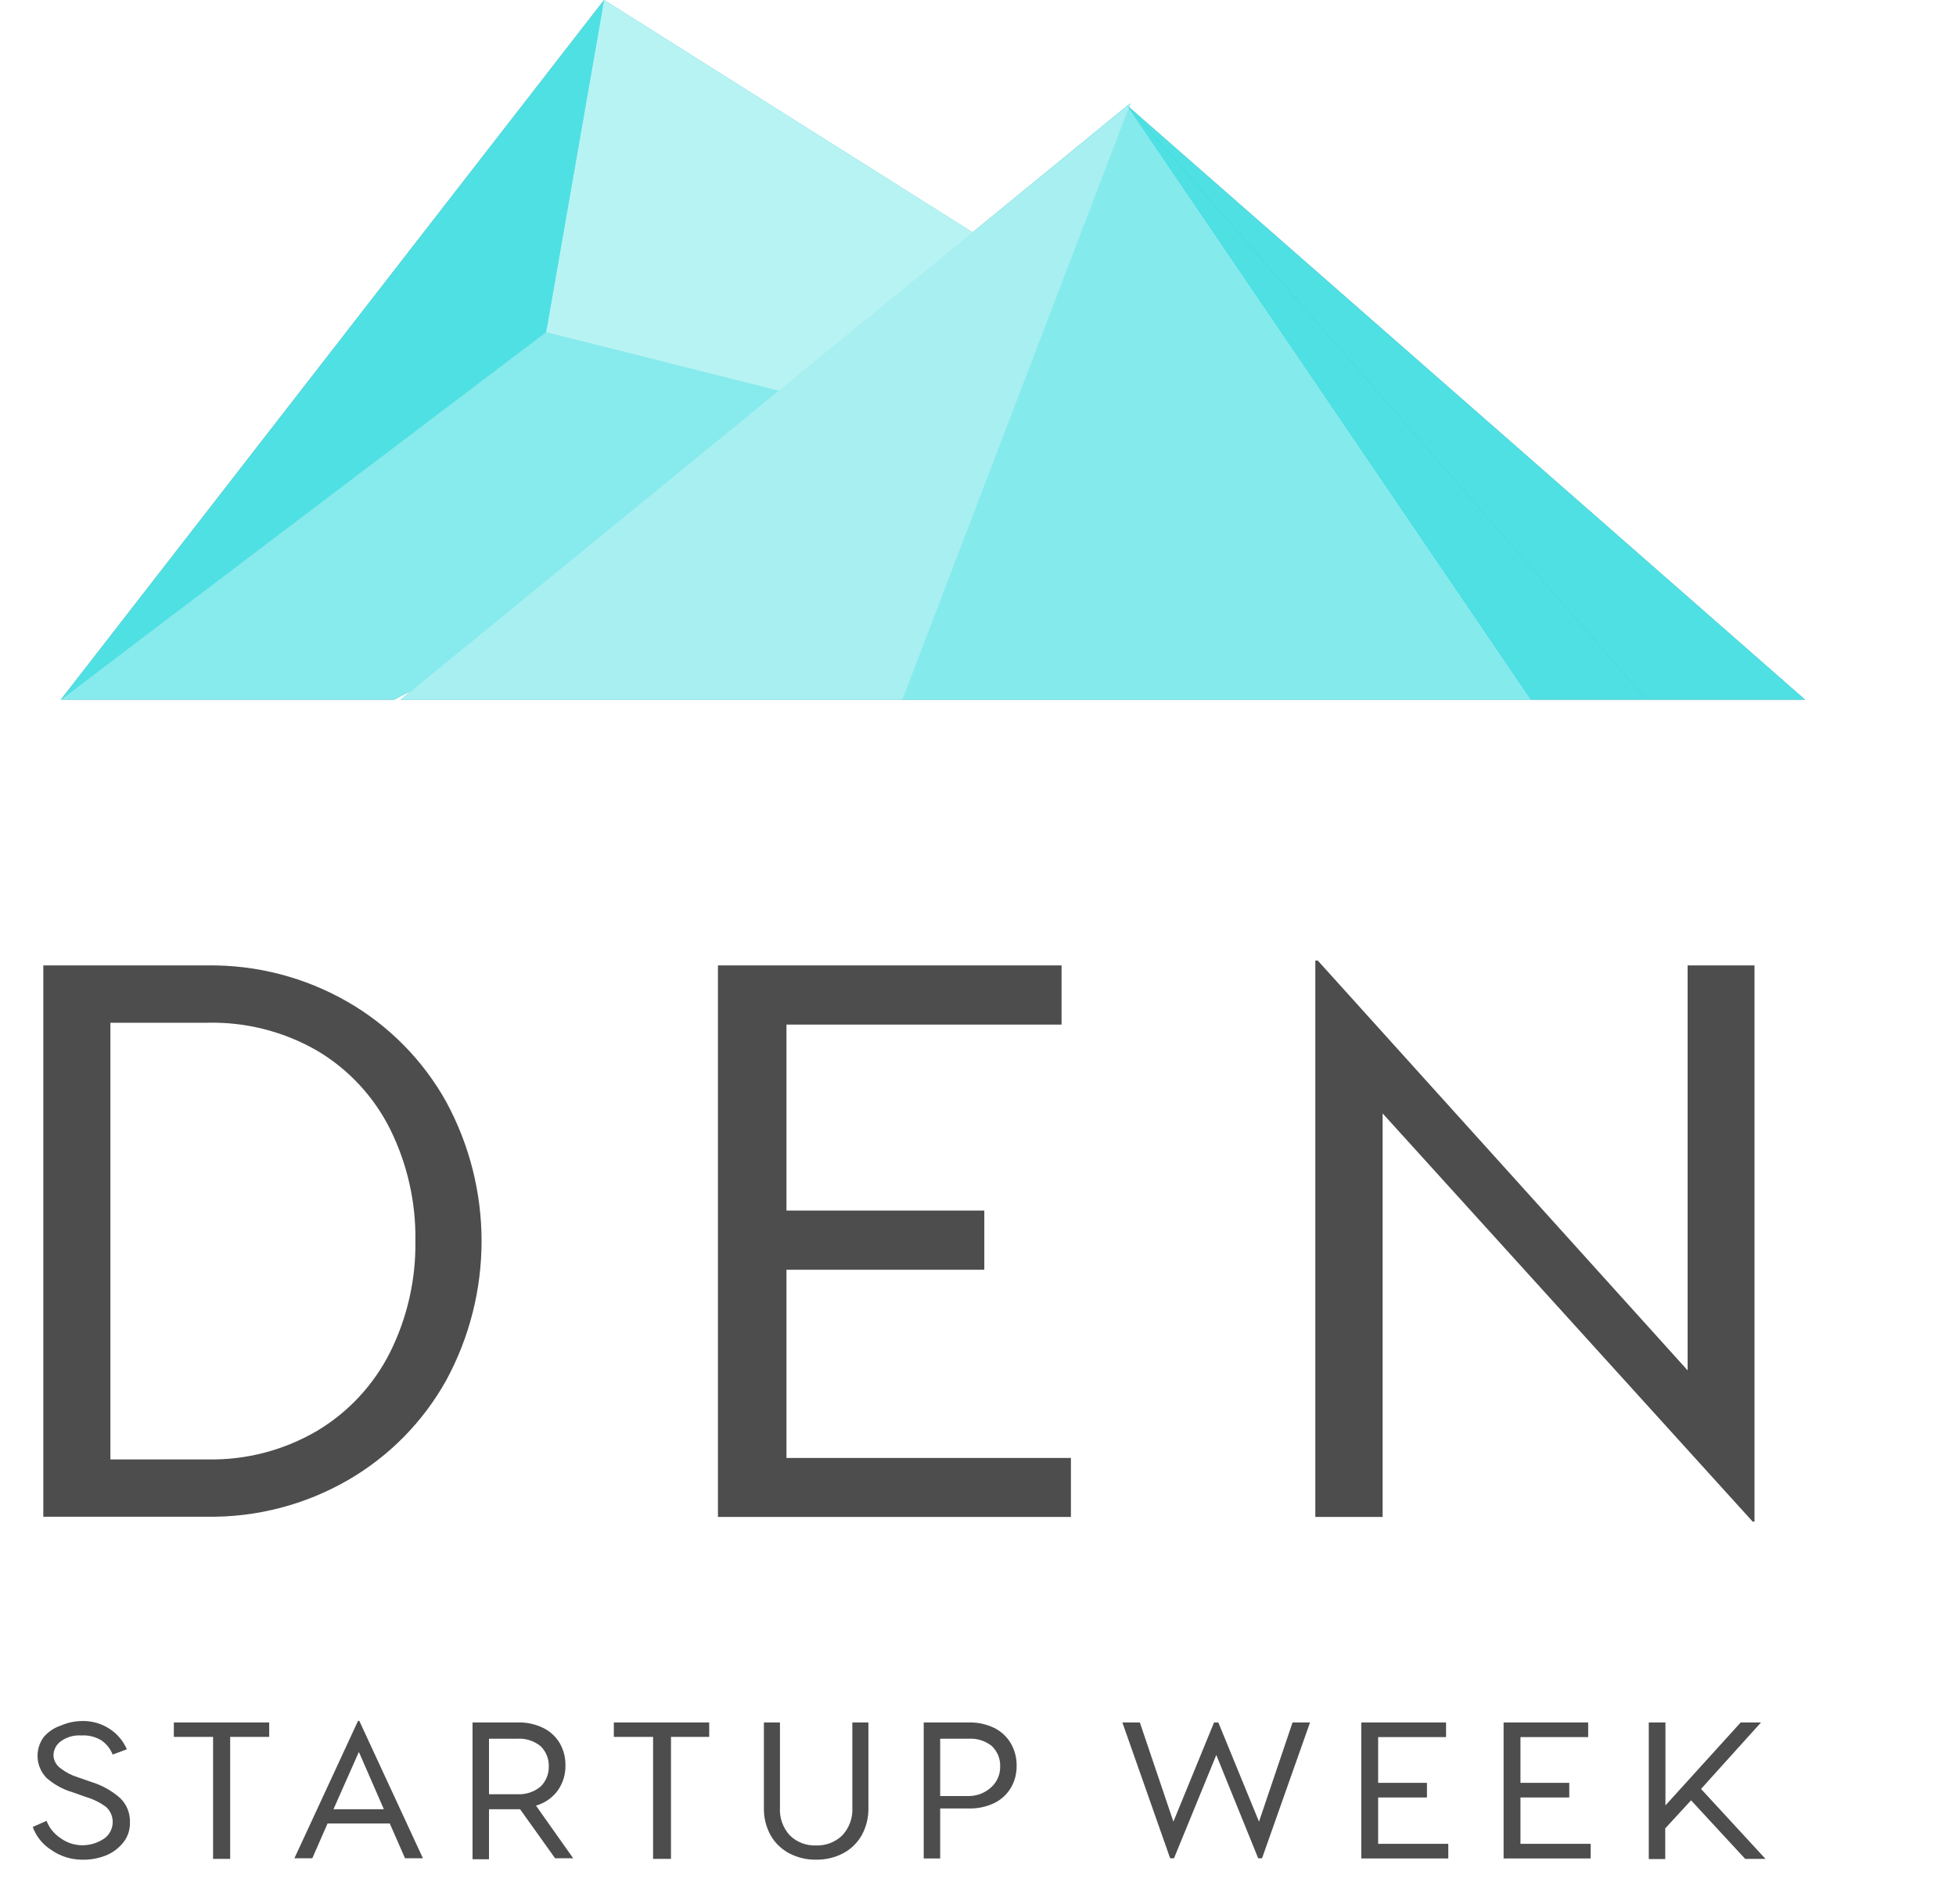
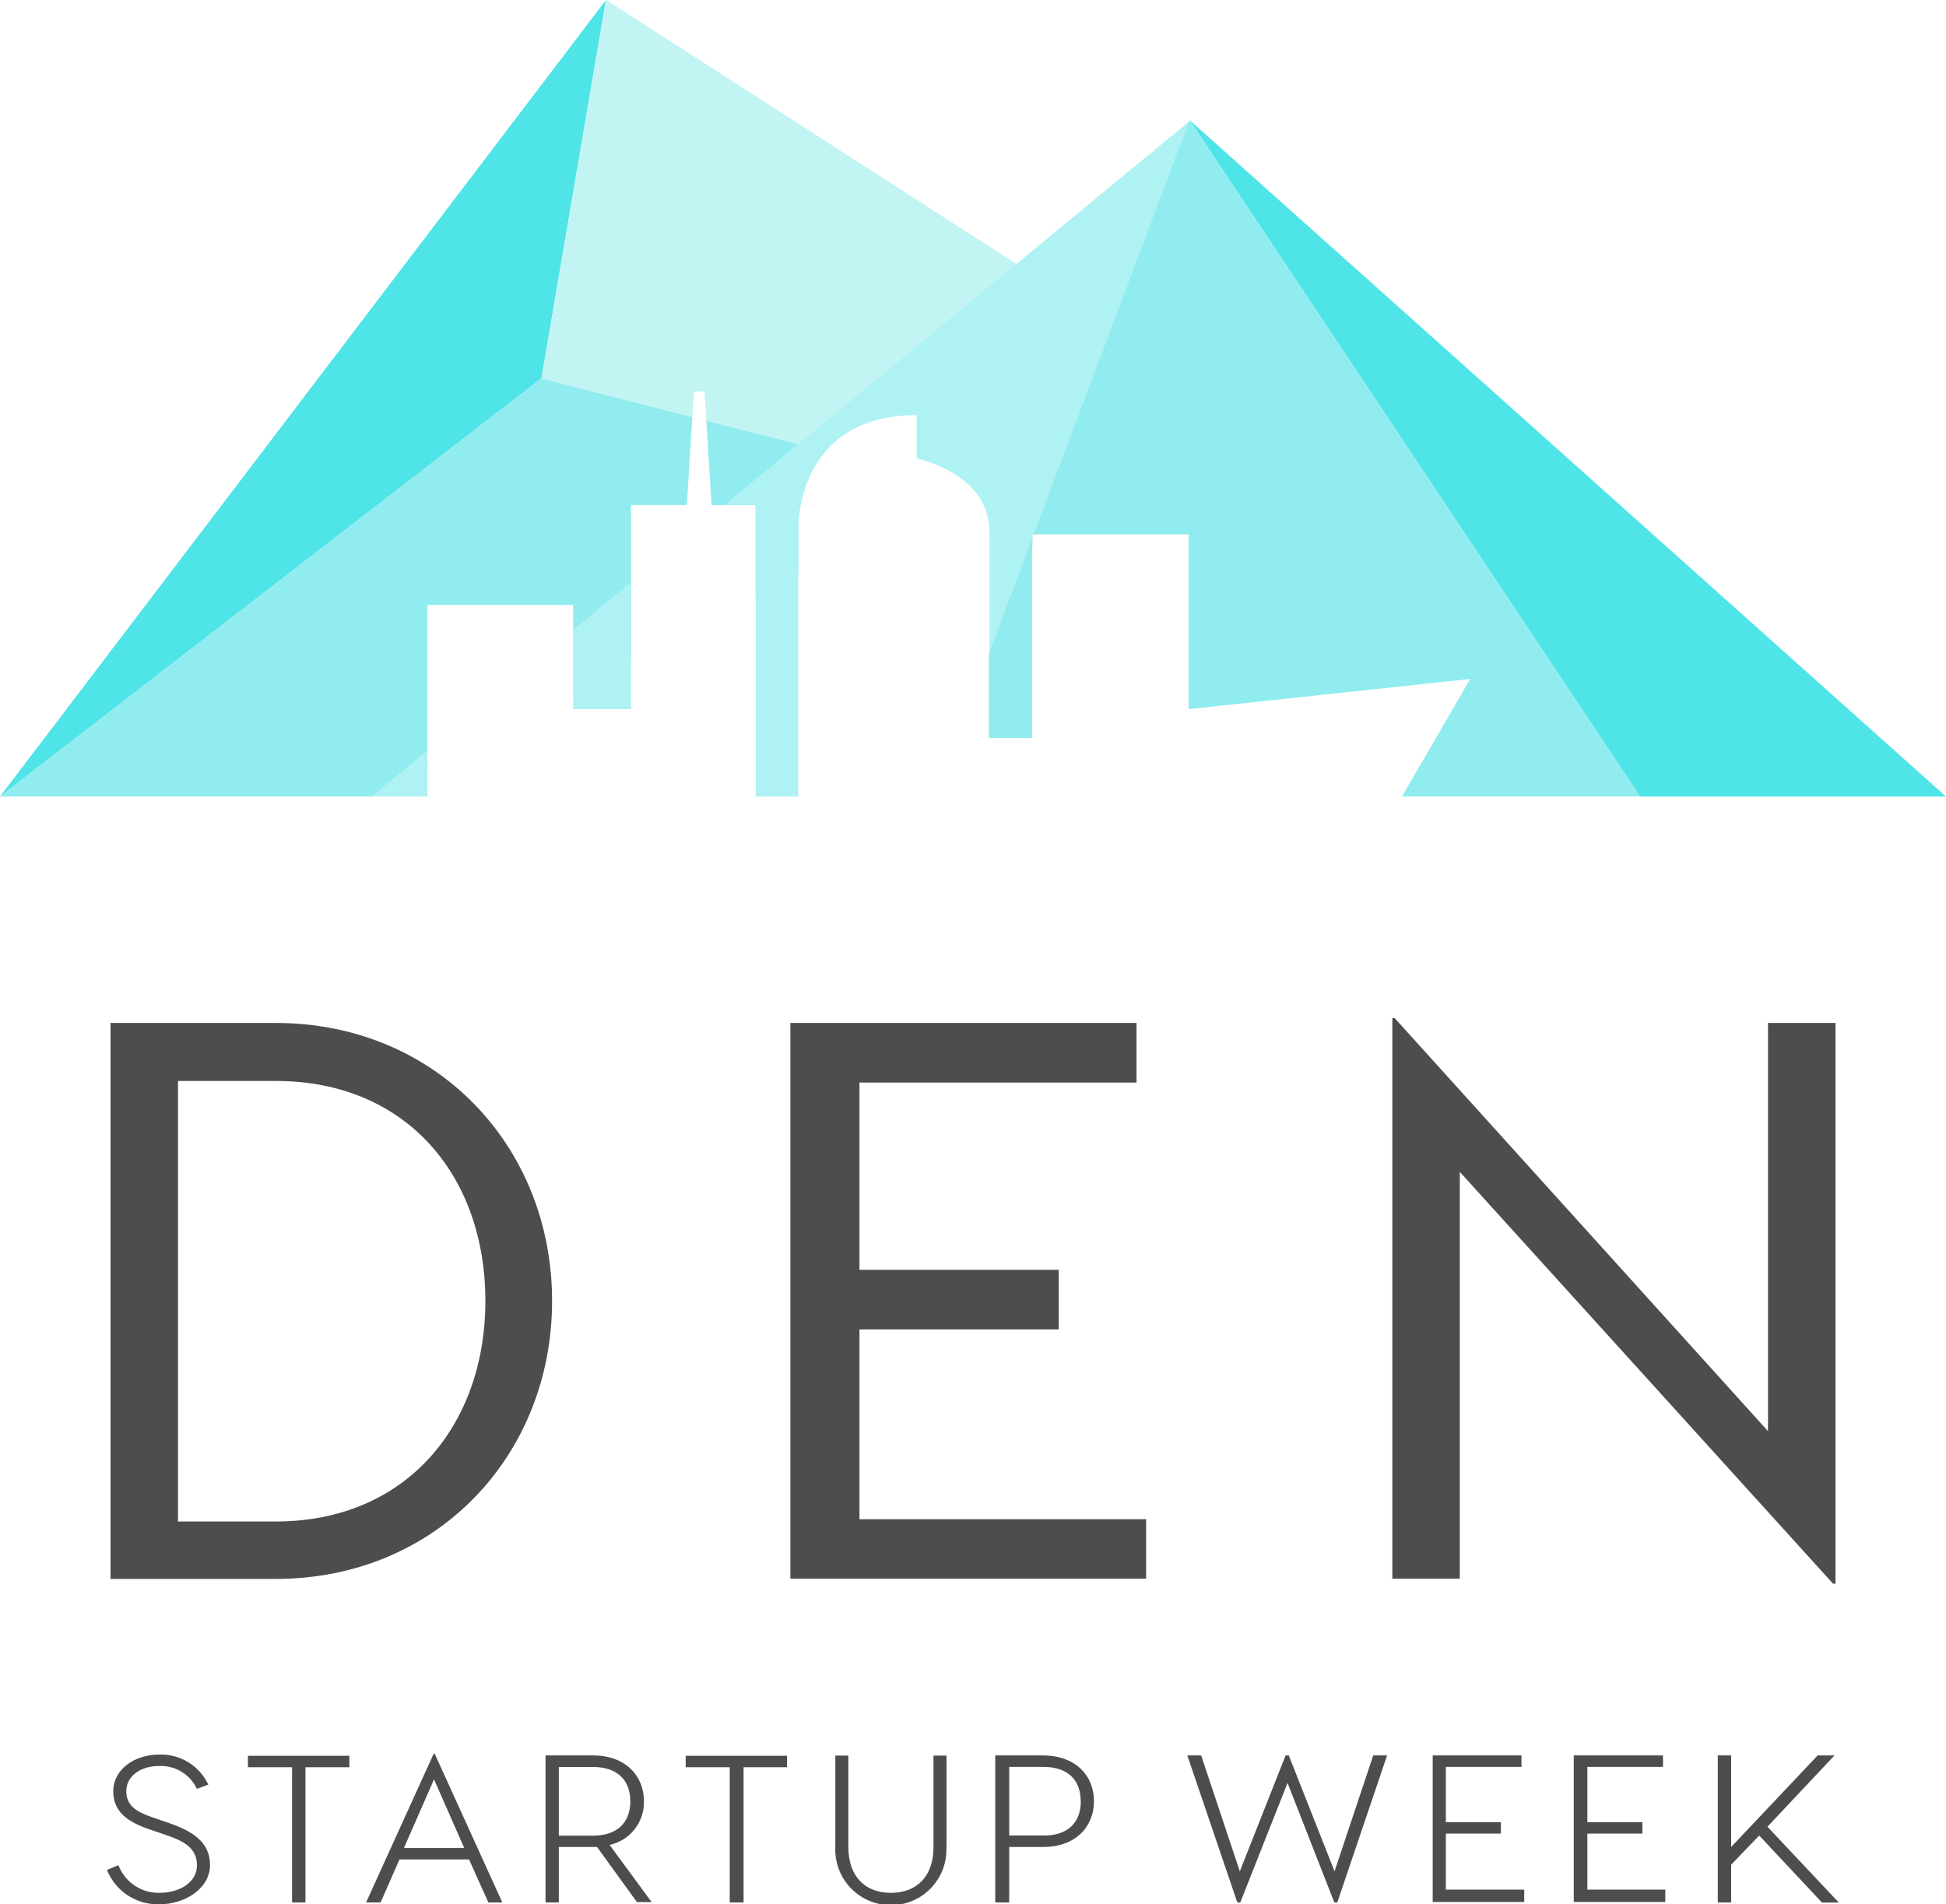
- <svg xmlns="http://www.w3.org/2000/svg" viewBox="0 0 96.2 93.63">
+ <svg xmlns="http://www.w3.org/2000/svg" viewBox="0 0 170.11 166.43">
  <defs>
-     <style>.a{isolation:isolate;}.b{fill:#c2c2c2;}.c{fill:#a5a5a5;}.d{fill:#dbdbdb;}.e{fill:#c1c1c1;}.f{fill:#d2d2d2;}.g{fill:#05d3d8;mix-blend-mode:overlay;}.h{fill:#4d4d4d;}</style>
+     <style>.a{fill:#4d4d4d;}.b{fill:#4fe4e7;}.c{fill:#91ecef;}.d{fill:#c2f4f4;}.e{fill:#aff2f3;}.f{fill:#90ecef;}</style>
  </defs>
-   <g class="a">
-     <polyline class="b" points="19.38 34.42 45.45 21.01 26.9 16.12 2.99 34.42" />
-     <polygon class="c" points="2.99 34.42 26.86 16.34 29.71 0 2.99 34.42" />
-     <polygon class="d" points="29.71 0 26.86 16.34 45.45 21.01 65.02 22.27 29.71 0" />
-     <polygon class="e" points="55.44 5.19 75.3 34.42 44.22 34.42 55.44 5.19" />
-     <polygon class="f" points="55.6 5.08 44.38 34.42 19.7 34.42 55.6 5.08" />
-     <polygon class="c" points="88.78 34.42 88.78 34.42 80.99 34.42 55.44 5.19 88.78 34.42" />
-     <polygon class="c" points="80.99 34.42 75.3 34.42 55.44 5.19 80.99 34.42" />
-     <polygon class="g" points="55.53 5.27 55.6 5.08 55.45 5.2 55.44 5.19 55.42 5.22 47.83 11.43 29.71 0 2.99 34.42 19.38 34.42 20.25 33.97 19.7 34.42 44.22 34.42 44.38 34.42 75.3 34.42 80.99 34.42 88.78 34.42 55.53 5.27" />
-     <path class="h" d="M17.11,49.29a12.94,12.94,0,0,1,4.83,4.9,14.36,14.36,0,0,1,0,13.72,12.93,12.93,0,0,1-4.83,4.9,13.45,13.45,0,0,1-6.92,1.8H2.13V47.49h8.06A13.45,13.45,0,0,1,17.11,49.29ZM15.62,70.37a9.42,9.42,0,0,0,3.57-3.86,11.9,11.9,0,0,0,1.24-5.46,12,12,0,0,0-1.24-5.5,9.34,9.34,0,0,0-3.55-3.84,10.31,10.31,0,0,0-5.45-1.4H5.43V71.79h4.77A10.22,10.22,0,0,0,15.62,70.37Z" />
-     <path class="h" d="M52.67,71.71v2.91H35.31V47.49h16.9v2.91H38.68v9.15h9.73v2.91H38.68v9.26h14Z" />
-     <path class="h" d="M86.32,74.85H86.2L68,54.77V74.62H64.69V47.25h0.12L83,67.41V47.49h3.29V74.85Z" />
-     <path class="h" d="M5.4,85.05a2.29,2.29,0,0,1,.84,1l-0.7.26A1.51,1.51,0,0,0,5,85.62,1.67,1.67,0,0,0,4,85.37a1.53,1.53,0,0,0-1,.28,0.86,0.86,0,0,0-.37.71A0.82,0.82,0,0,0,3,87a2.56,2.56,0,0,0,.81.42l0.66,0.23a3.89,3.89,0,0,1,1.43.79,1.58,1.58,0,0,1,.49,1.2,1.51,1.51,0,0,1-.33,1,2.12,2.12,0,0,1-.87.64A3,3,0,0,1,4,91.48,2.64,2.64,0,0,1,2.52,91a2.23,2.23,0,0,1-.91-1.13l0.68-.3a1.76,1.76,0,0,0,.66.83A1.82,1.82,0,0,0,4,90.77a1.91,1.91,0,0,0,1.08-.3,1,1,0,0,0,.13-1.59,3.29,3.29,0,0,0-1-.49l-0.68-.24a3.33,3.33,0,0,1-1.24-.69,1.56,1.56,0,0,1-.15-2A1.87,1.87,0,0,1,3,84.88,2.64,2.64,0,0,1,4,84.66,2.37,2.37,0,0,1,5.4,85.05Z" />
-     <path class="h" d="M13.24,85.44H11.32v6H10.48v-6H8.55V84.73h4.69v0.72Z" />
-     <path class="h" d="M19.17,89.7H16.11l-0.75,1.71H14.48l3.13-6.76h0.06l3.13,6.76H19.92ZM18.88,89l-1.23-2.82L16.4,89h2.47Z" />
-     <path class="h" d="M27.3,91.41L25.58,89H24.05v2.46H23.24V84.73h2.23a2.69,2.69,0,0,1,1.25.27,1.94,1.94,0,0,1,.81.75,2.12,2.12,0,0,1,.28,1.09,2.08,2.08,0,0,1-.38,1.24,2,2,0,0,1-1.07.74l1.83,2.59H27.3Zm-3.25-3.15h1.39a1.64,1.64,0,0,0,1.14-.37,1.34,1.34,0,0,0,.41-1,1.32,1.32,0,0,0-.41-1,1.65,1.65,0,0,0-1.14-.36H24.05v2.82Z" />
-     <path class="h" d="M34.88,85.44H33v6H32.12v-6H30.19V84.73h4.69v0.72Z" />
-     <path class="h" d="M42.71,88.92a2.67,2.67,0,0,1-.33,1.36,2.27,2.27,0,0,1-.92.89,2.79,2.79,0,0,1-1.32.31,2.76,2.76,0,0,1-1.32-.31,2.28,2.28,0,0,1-.92-0.89,2.67,2.67,0,0,1-.33-1.36V84.73h0.79v4.18a1.86,1.86,0,0,0,.49,1.38,1.74,1.74,0,0,0,1.28.49,1.76,1.76,0,0,0,1.29-.49,1.85,1.85,0,0,0,.5-1.38V84.73h0.79v4.19Z" />
-     <path class="h" d="M48.9,85a1.94,1.94,0,0,1,.81.75A2.13,2.13,0,0,1,50,86.85a2.1,2.1,0,0,1-.28,1.09,1.94,1.94,0,0,1-.81.75,2.7,2.7,0,0,1-1.25.27H46.24v2.46H45.43V84.73h2.23A2.7,2.7,0,0,1,48.9,85Zm-0.12,2.89a1.34,1.34,0,0,0,.41-1,1.32,1.32,0,0,0-.41-1,1.66,1.66,0,0,0-1.14-.36H46.24v2.82h1.39A1.64,1.64,0,0,0,48.78,87.89Z" />
-     <path class="h" d="M62.07,91.41H61.88l-2.06-5.08-2.08,5.08H57.55L55.2,84.73h0.86l1.65,4.88,2-4.88h0.21l2,4.88,1.65-4.88h0.86Z" />
-     <path class="h" d="M71.23,90.7v0.72H66.95V84.73h4.17v0.72H67.78V87.7h2.4v0.72h-2.4V90.7h3.45Z" />
-     <path class="h" d="M78.23,90.7v0.72H73.95V84.73h4.16v0.72H74.78V87.7h2.4v0.72h-2.4V90.7h3.45Z" />
-     <path class="h" d="M83.66,88l3.17,3.44h-1l-2.66-2.88-1.27,1.38v1.51H81.09V84.73h0.82v4.08l3.7-4.08h1Z" />
-   </g>
+   <path class="a" d="M48.26,113.72c0,13.54-10.14,24.3-24.16,24.3H9.66V89.42H24.1C38.12,89.42,48.26,100.18,48.26,113.72Zm-5.83,0c0-10.9-6.87-19.23-18.33-19.23H15.56V133H24.1C35.55,133,42.43,124.55,42.43,113.72Z" />
+   <path class="a" d="M100.19,132.81V138H69.09V89.42H99.35v5.21H75.13V111H92.55v5.21H75.13v16.59h25.06Z" />
+   <path class="a" d="M160.45,138.44h-0.21l-32.63-36V138h-5.9V89h0.21l32.63,36.1V89.42h5.9v49Z" />
+   <path class="a" d="M18.21,156l-1,.37a3.48,3.48,0,0,0-3.27-2c-1.74,0-2.9.94-2.9,2.2s0.88,1.8,2.2,2.26l1.54,0.53c2,0.7,3.58,1.63,3.58,3.67s-2.18,3.43-4.42,3.43a4.78,4.78,0,0,1-4.59-3l1-.42a3.76,3.76,0,0,0,3.6,2.42c1.71,0,3.27-.88,3.27-2.42s-1.25-2.13-2.64-2.61l-1.6-.55c-1.78-.62-3.08-1.47-3.08-3.3s1.74-3.21,4.06-3.21A4.57,4.57,0,0,1,18.21,156Z" />
+   <path class="a" d="M30.54,154.48H26.7V166.3H25.53V154.48H21.67v-1h8.87v1Z" />
+   <path class="a" d="M41,162.54H34.92l-1.65,3.76H32l5.91-13H38l5.91,13H42.69Zm-0.42-1-2.64-6-2.63,6h5.27Z" />
+   <path class="a" d="M55.7,166.3l-3.51-4.85H48.85v4.85H47.69V153.45h4.19c2.74,0,4.41,1.74,4.41,4a3.81,3.81,0,0,1-3,3.82l3.67,5H55.7Zm-6.85-5.84h3c2.07,0,3.25-1.12,3.25-3s-1.17-3-3.25-3h-3v6Z" />
+   <path class="a" d="M68.8,154.48H65V166.3H63.79V154.48H59.94v-1H68.8v1Z" />
+   <path class="a" d="M82.73,161.46a4.86,4.86,0,1,1-9.71,0v-8h1.14v8c0,2.57,1.47,4,3.71,4s3.73-1.4,3.73-4v-8h1.14v8Z" />
+   <path class="a" d="M95.63,157.45c0,2.28-1.67,4-4.41,4h-3v4.85H87V153.45h4.19C94,153.45,95.63,155.2,95.63,157.45Zm-1.16,0c0-1.89-1.17-3-3.25-3h-3v6h3C93.3,160.47,94.48,159.35,94.48,157.45Z" />
+   <path class="a" d="M116.9,166.3h-0.26l-4.09-10.45-4.13,10.45h-0.26l-4.37-12.85H105l3.38,10.13,4-10.13h0.28l4,10.13,3.38-10.13h1.21Z" />
+   <path class="a" d="M133.24,165.26v1h-8V153.45H133v1h-6.61v4.83h4.81v1h-4.81v4.9h6.83Z" />
+   <path class="a" d="M145.57,165.26v1h-8V153.45h7.8v1h-6.61v4.83h4.81v1h-4.81v4.9h6.83Z" />
+   <path class="a" d="M154.5,159.68l6.24,6.63h-1.47l-5.49-5.86L151.33,163v3.3h-1.17V153.45h1.17v8l7.56-8h1.47Z" />
+   <polygon class="b" points="0 69.63 47.33 33.07 52.97 0 0 69.63" />
+   <polygon class="b" points="103.99 10.5 143.37 69.63 154.66 69.63 170.11 69.63 103.99 10.5" />
+   <path class="c" d="M69.78,50.06V46.38a10.37,10.37,0,0,1,2.39-6.95L61.74,36.76l0.46,7.4h3.85V52Z" />
+   <polygon class="c" points="37.36 61.99 37.36 52.88 50.1 52.88 50.1 60.38 55.16 57.73 55.16 44.15 60.04 44.15 60.52 36.45 47.33 33.07 0 69.63 32.48 69.63 37.36 67.07 37.36 61.99" />
+   <path class="d" d="M60.66,34.23h0.93l0.16,2.52,10.43,2.67c1.51-1.75,4-3.15,8-3.15v3.79a10.3,10.3,0,0,1,4.72,2.48L123,45.05,53,0,47.33,33.07l13.19,3.38Z" />
+   <polygon class="e" points="55.16 50.89 50.1 55.07 50.1 61.99 55.16 61.99 55.16 50.89" />
+   <path class="e" d="M66.06,44.15V69.63h3.72V46.38s-0.4-10.1,10.35-10.1v3.79s3.6,0.72,5.36,3.24a5.25,5.25,0,0,1,1,3.07V57.85l3.78-10.19V46.71h0.35L104,10.57,63.32,44.15h2.74Z" />
+   <polygon class="e" points="37.36 65.61 32.48 69.63 37.36 69.63 37.36 65.61" />
+   <polygon class="f" points="103.9 46.71 103.9 59.72 103.9 61.99 128.52 59.35 122.55 69.63 143.37 69.63 103.99 10.5 90.37 46.71 103.9 46.71" />
+   <polygon class="f" points="90.22 64.52 90.22 47.13 86.44 57.17 86.44 64.52 90.22 64.52" />
</svg>
